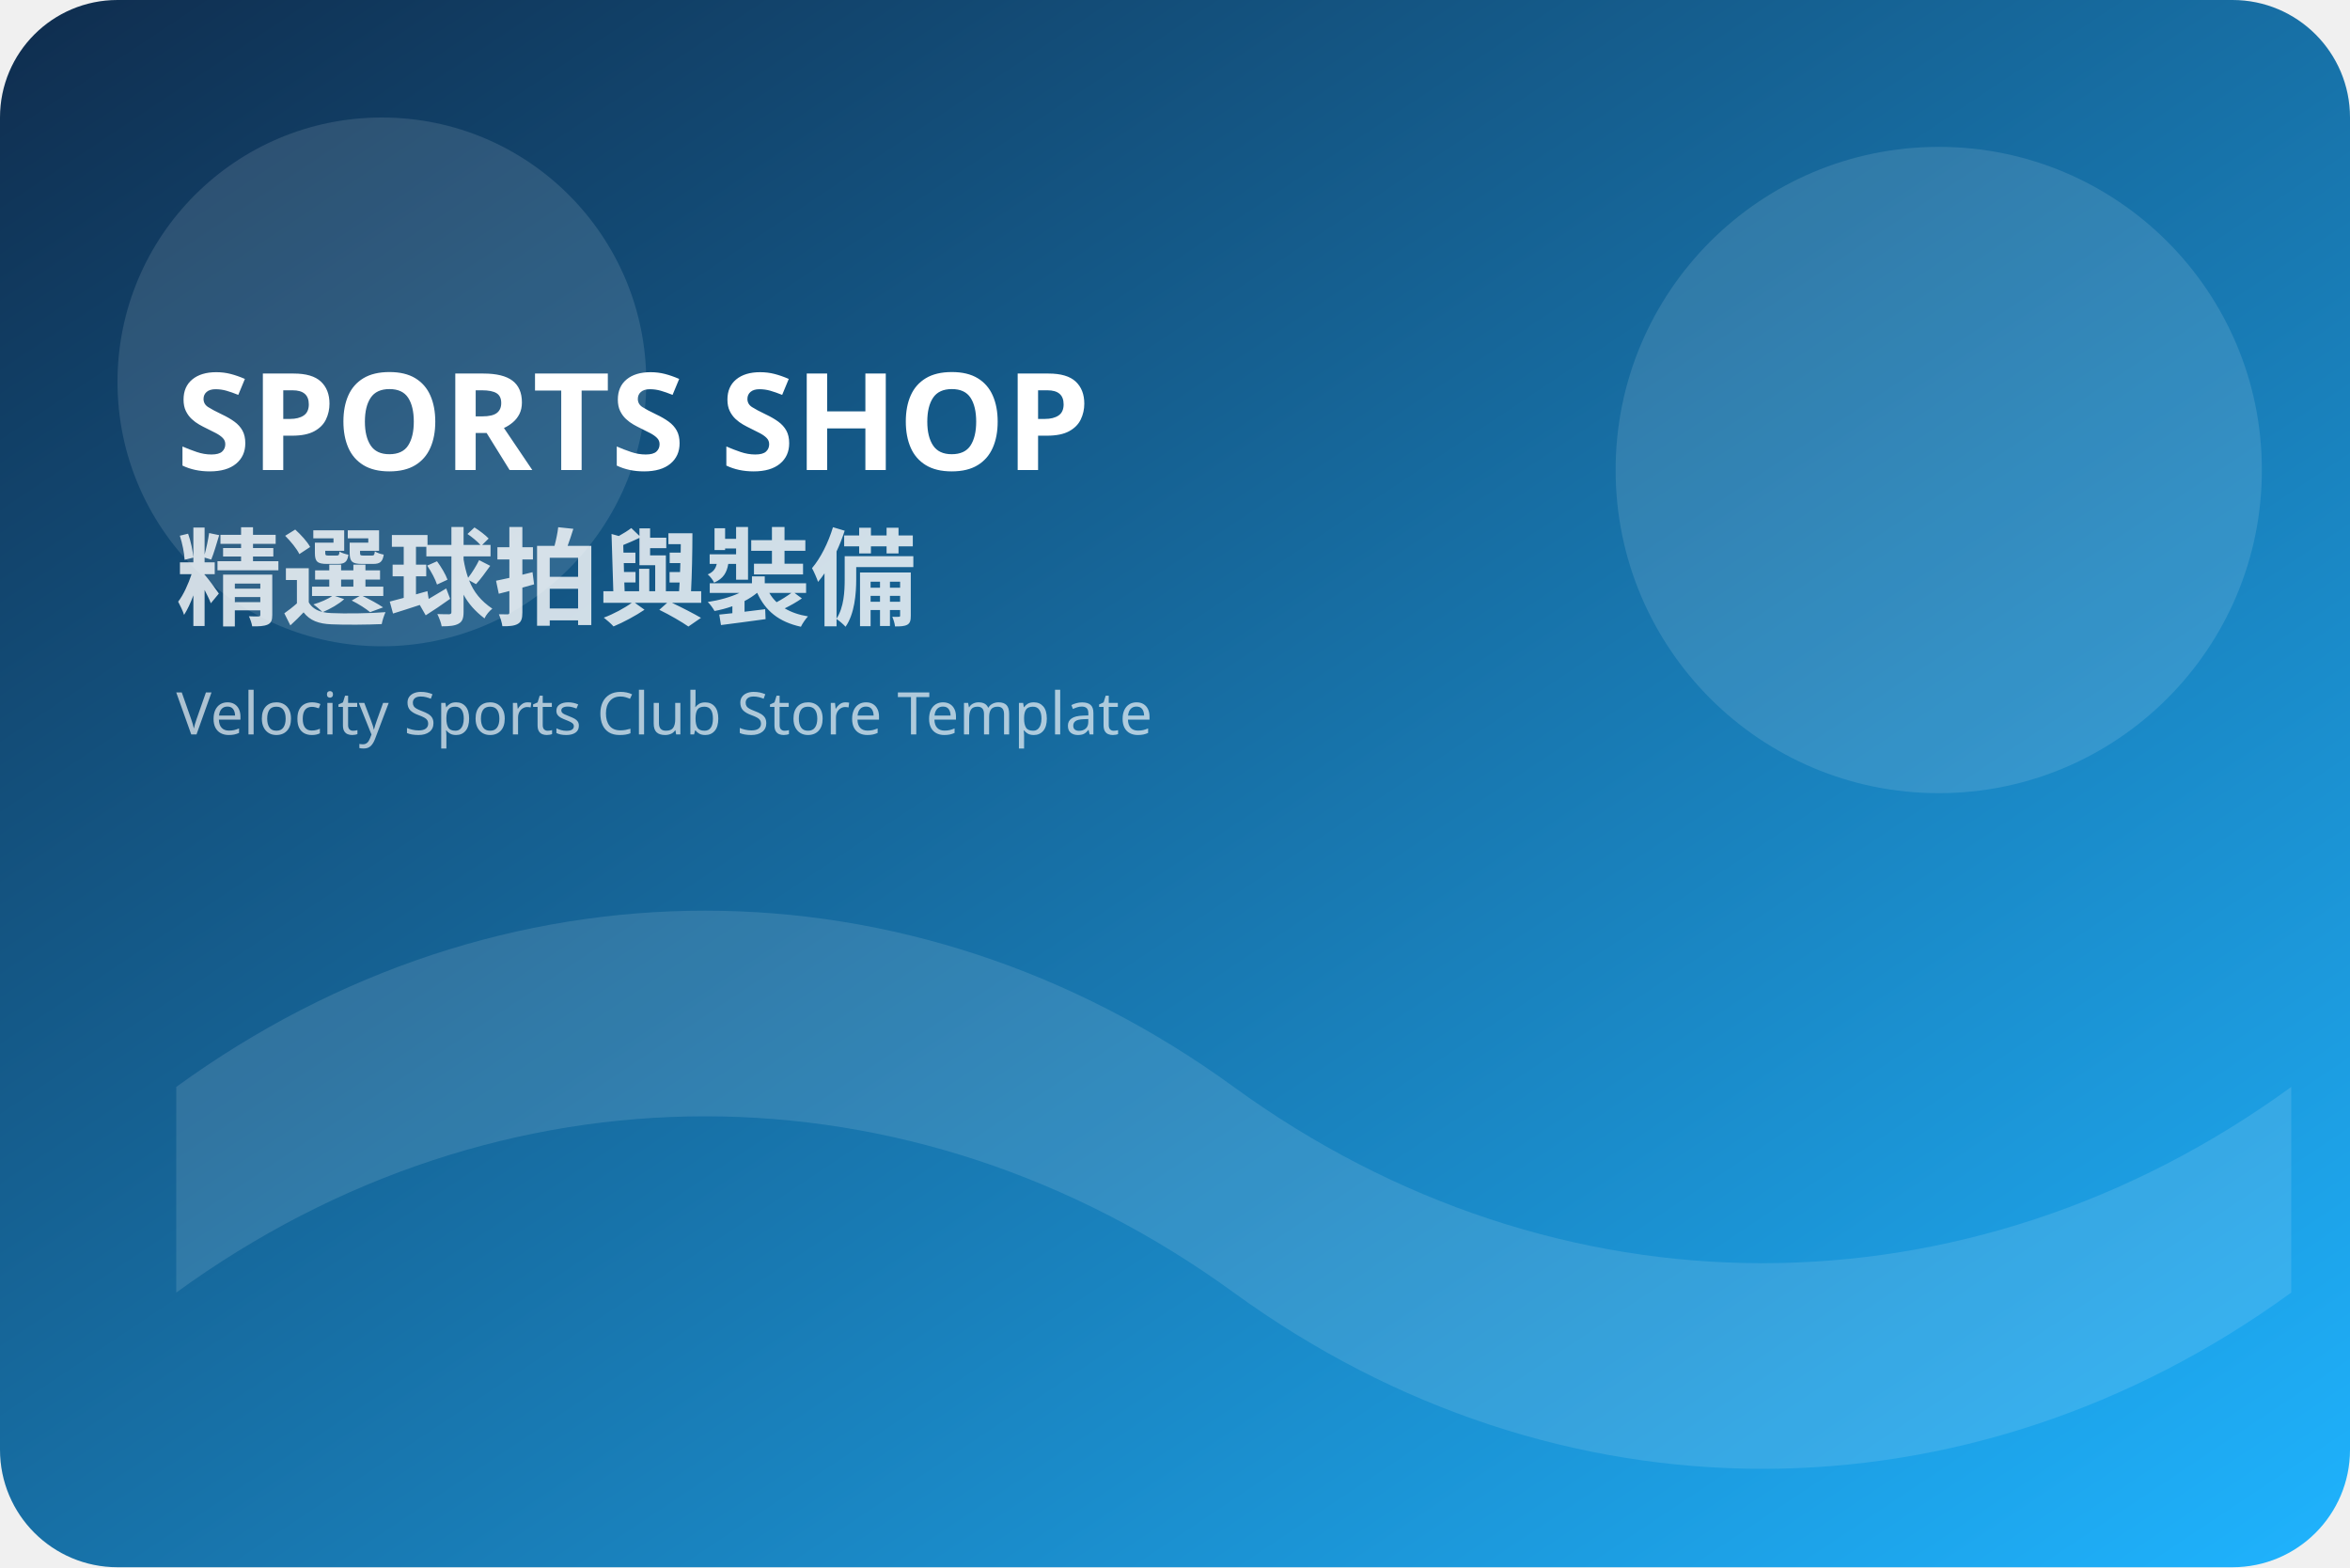
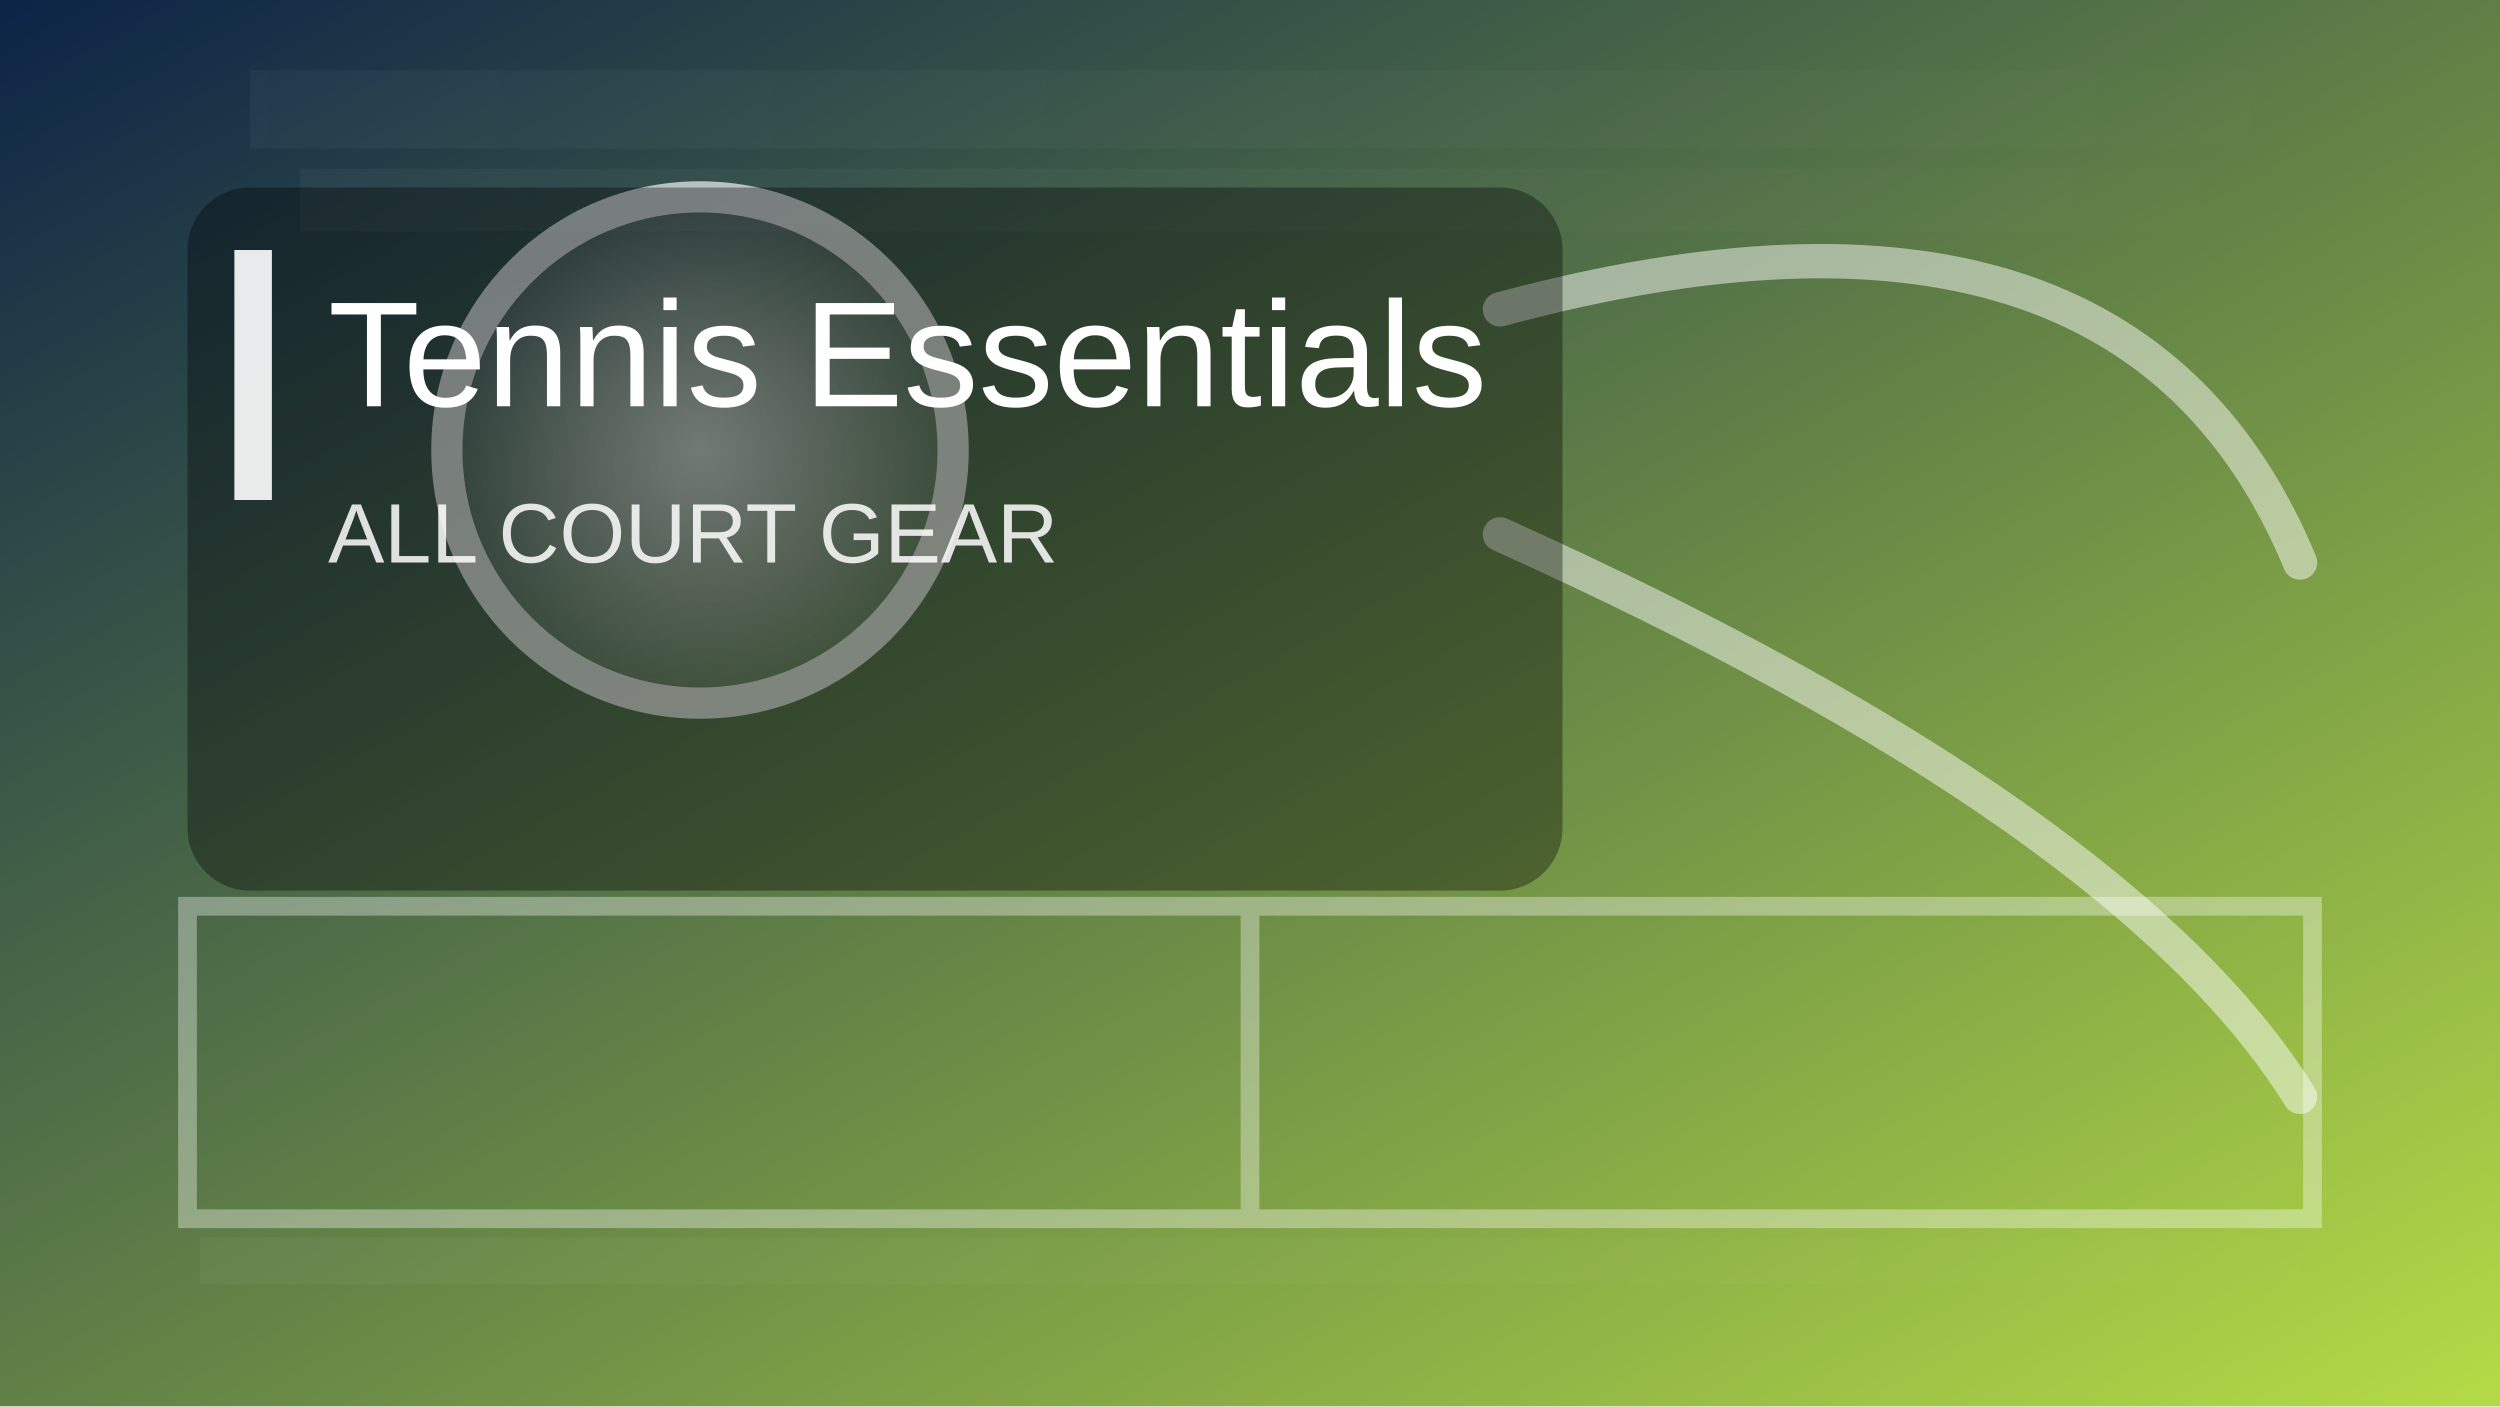
- <svg xmlns="http://www.w3.org/2000/svg" width="1600" height="1067" viewBox="0 0 1600 1067">
+ <svg xmlns="http://www.w3.org/2000/svg" viewBox="0 0 1600 900" role="img" aria-label="Tennis Essentials ALL COURT GEAR">
  <defs>
-     <linearGradient id="shop-hero-svg" x1="0%" y1="0%" x2="100%" y2="100%">
-       <stop offset="0%" stop-color="#0f2c4d" />
-       <stop offset="100%" stop-color="#1fb4ff" />
+     <linearGradient id="grad" x1="0" y1="0" x2="1" y2="1">
+       <stop offset="0%" stop-color="#0C2447" />
+       <stop offset="100%" stop-color="#B4DB46" />
    </linearGradient>
+     <linearGradient id="line" x1="0" y1="0" x2="1" y2="0">
+       <stop offset="0%" stop-color="rgba(255,255,255,0.25)" />
+       <stop offset="100%" stop-color="rgba(255,255,255,0.05)" />
+     </linearGradient>
+     <radialGradient id="ball" cx="0.5" cy="0.5" r="0.5">
+       <stop offset="0%" stop-color="rgba(255,255,255,0.9)" />
+       <stop offset="100%" stop-color="rgba(255,255,255,0.15)" />
+     </radialGradient>
+     <style>text { font-family: "Barlow", "Noto Sans TC", "Arial", sans-serif; }</style>
  </defs>
-   <rect width="1600" height="1067" fill="url(#shop-hero-svg)" rx="80" />
-   <g fill="rgba(255,255,255,0.12)">
-     <circle cx="260" cy="260" r="180" />
-     <circle cx="1320" cy="320" r="220" />
-     <path d="M120 740c220-160 500-160 720 0s500 160 720 0v140c-220 160-500 160-720 0s-500-160-720 0z" />
+   <rect width="1600" height="900" fill="url(#grad)" />
+   <g opacity="0.35">
+     <path d="M120 580 H1480 V780 H120 Z" fill="none" stroke="white" stroke-width="12" />
+     <line x1="800.0" y1="580" x2="800.0" y2="780" stroke="white" stroke-width="12" />
  </g>
-   <text x="120" y="320" fill="#ffffff" font-family="Rajdhani, 'Barlow', sans-serif" font-size="92" font-weight="600">SPORTS SHOP</text>
-   <text x="120" y="420" fill="rgba(255,255,255,0.8)" font-family="Barlow, 'Noto Sans TC', sans-serif" font-size="72" font-weight="700">精選球拍與裝備</text>
-   <text x="120" y="500" fill="rgba(255,255,255,0.65)" font-family="Barlow, 'Noto Sans TC', sans-serif" font-size="40">Velocity Sports Club Store Template</text>
+   <g opacity="0.65">
+     <circle cx="448" cy="288.0" r="162.0" fill="url(#ball)" stroke="white" stroke-width="20" />
+     <path d="M960.0 198.0 Q1360.0 90.0 1472.0 360.0" stroke="rgba(255,255,255,0.75)" stroke-width="22" fill="none" stroke-linecap="round" />
+     <path d="M960.0 342.0 Q1360.0 522.0 1472.0 702.0" stroke="rgba(255,255,255,0.75)" stroke-width="22" fill="none" stroke-linecap="round" />
+   </g>
+   <g opacity="0.15">
+     <rect x="160.0" y="45.0" width="1280.0" height="50" fill="url(#line)" />
+     <rect x="192.0" y="108.0" width="1216.0" height="40" fill="url(#line)" />
+     <rect x="128.0" y="792.0" width="1344.0" height="30" fill="url(#line)" />
+   </g>
+   <rect x="120" y="120" width="880" height="450.0" rx="40" ry="40" fill="rgba(0,0,0,0.35)" />
+   <rect x="150" y="160" width="24" height="160" fill="rgba(255,255,255,0.9)" />
+   <text x="210" y="260" font-size="96" fill="#FFFFFF">Tennis Essentials</text>
+   <text x="210" y="360" font-size="54" fill="rgba(255,255,255,0.85)">ALL COURT GEAR</text>
</svg>
